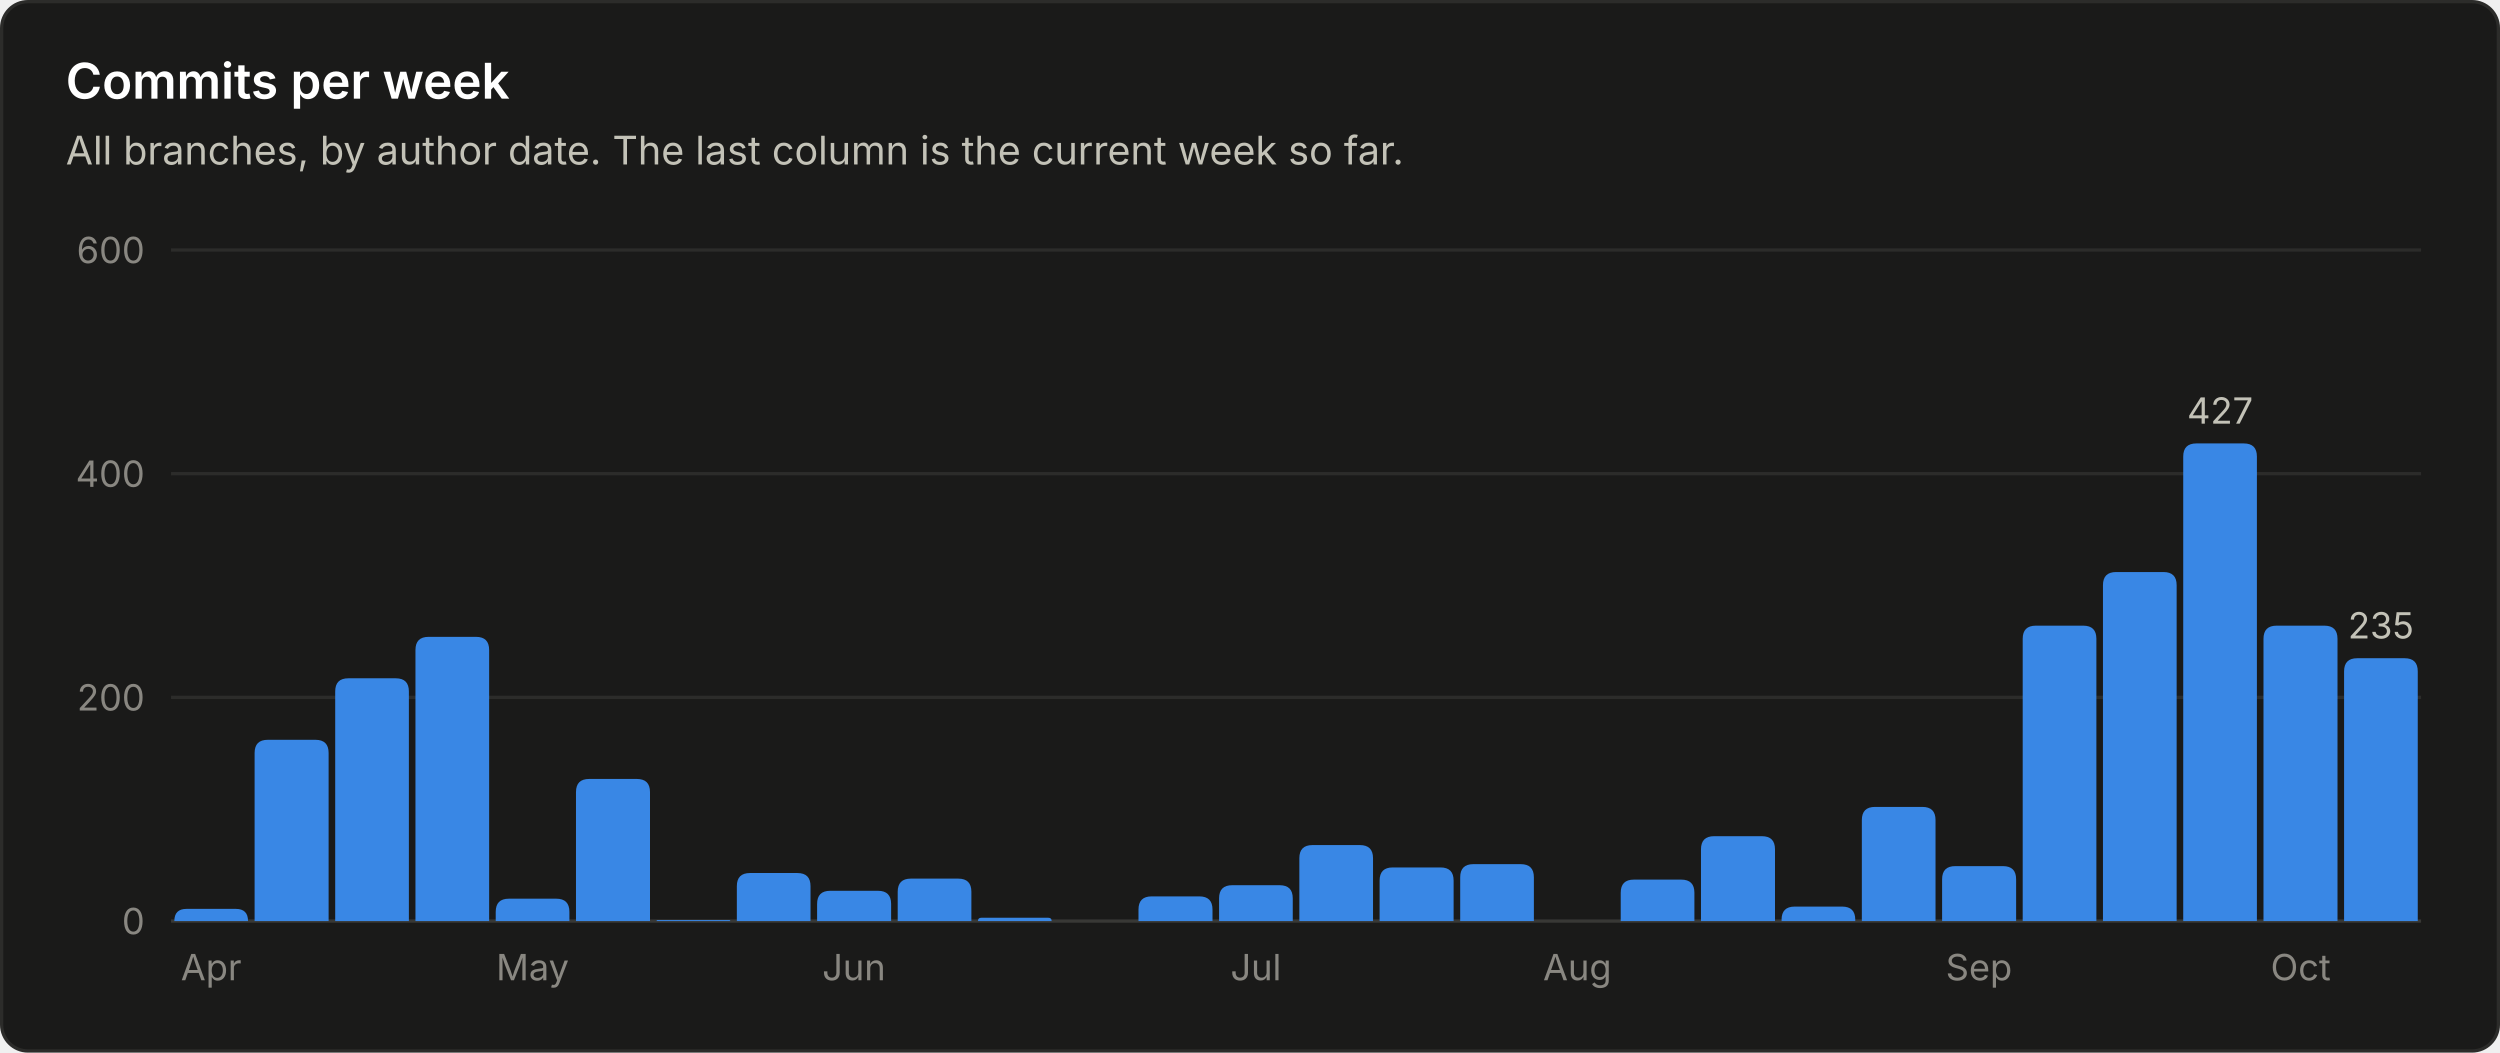
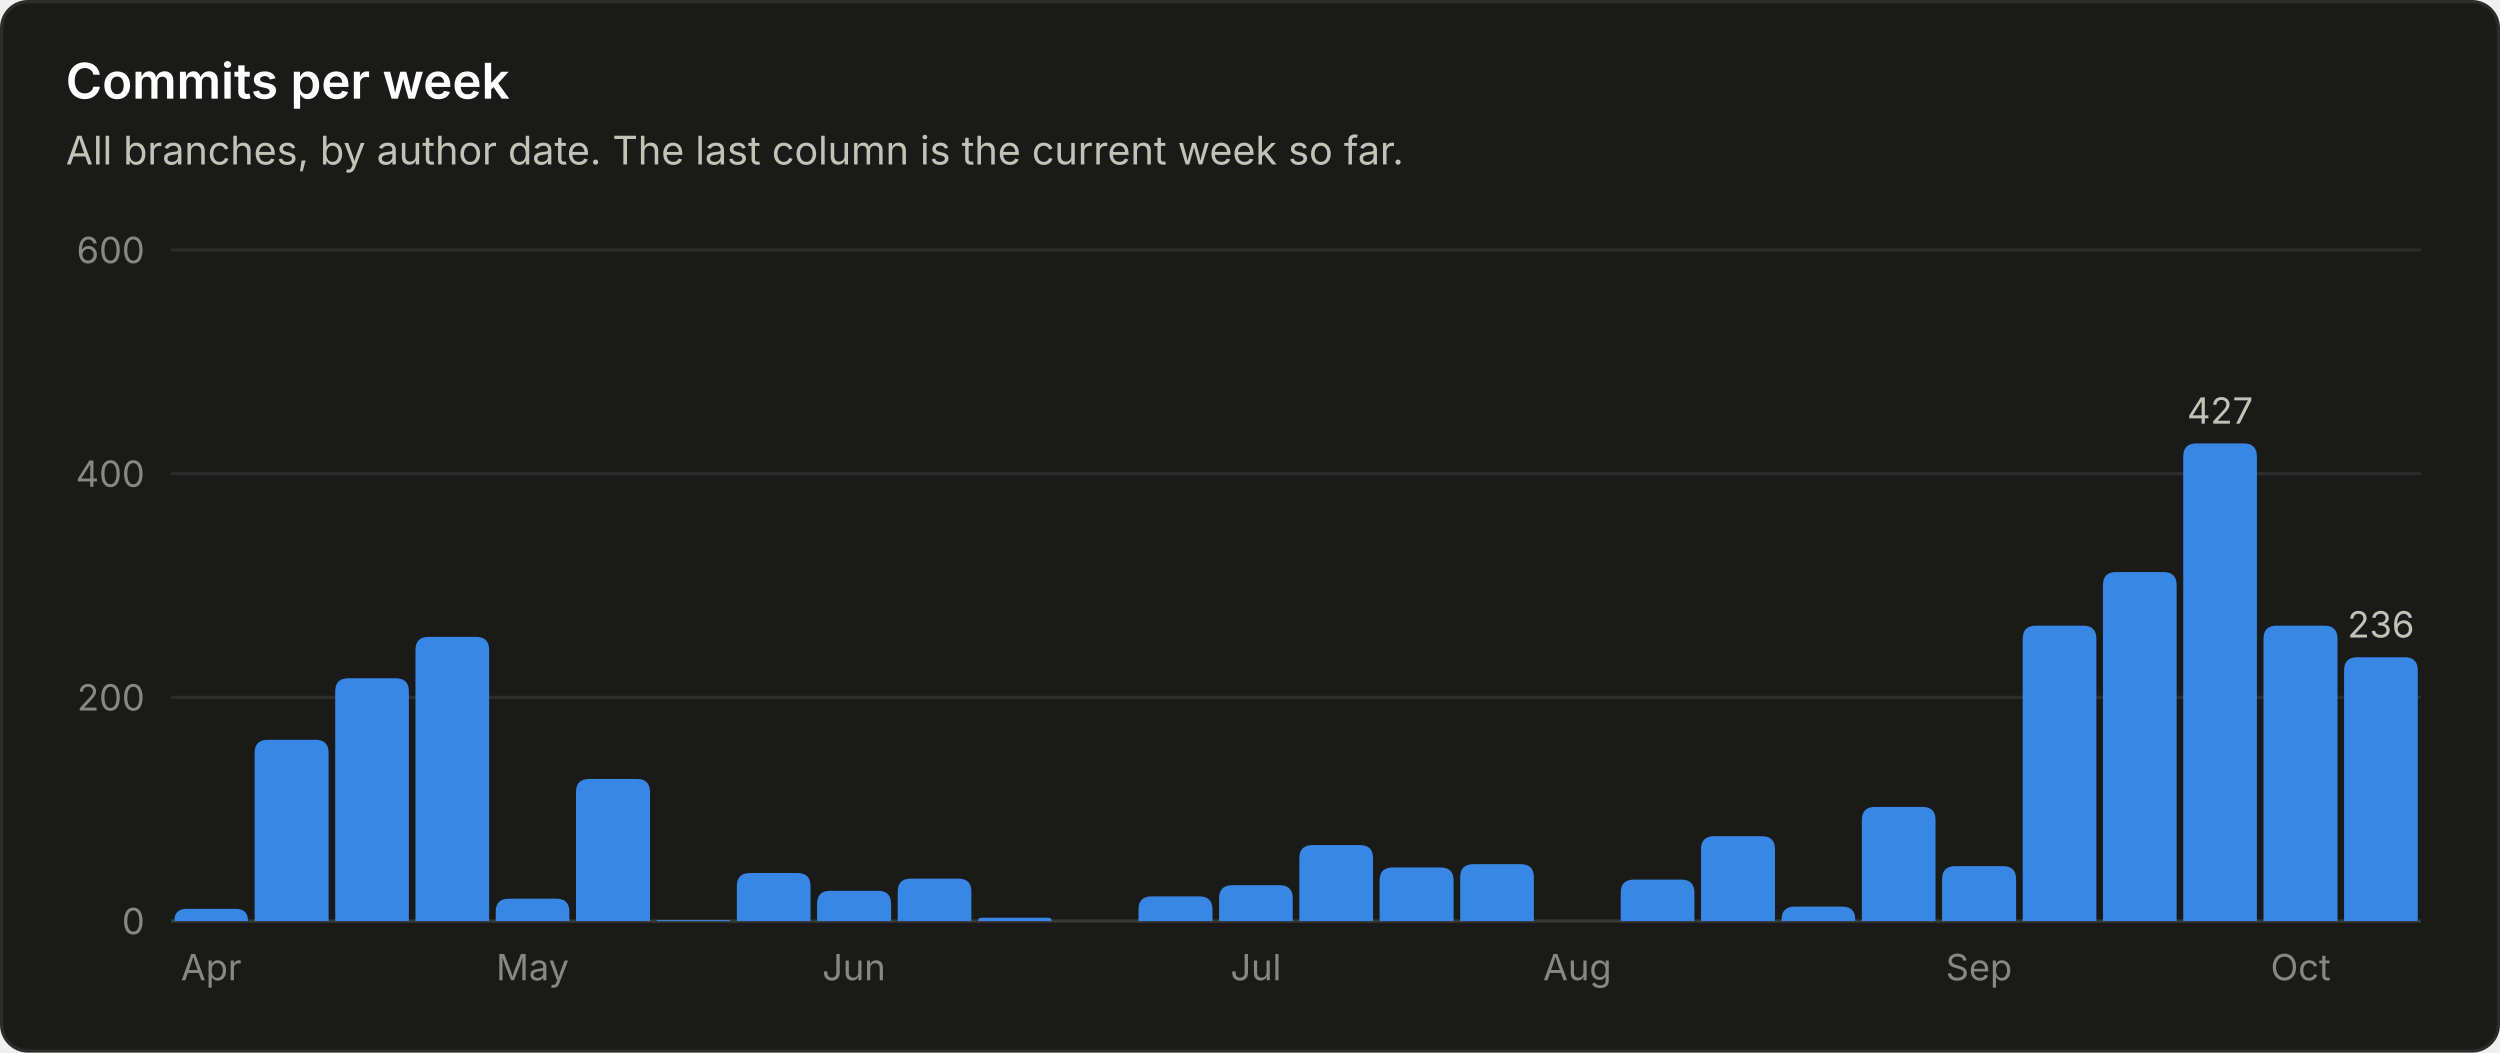
<svg xmlns="http://www.w3.org/2000/svg" viewBox="0 0 760 320" width="760" height="320" role="img" font-family="system-ui, -apple-system, 'Segoe UI', sans-serif">
  <rect x="0.5" y="0.5" width="759" height="319" rx="8" fill="#1a1a19" stroke="#2c2c2a" />
  <text x="20.0" y="30.0" fill="#ffffff" font-size="15" font-weight="600" text-anchor="start">Commits per week</text>
  <text x="20.0" y="50.0" fill="#c3c2b7" font-size="12" font-weight="400" text-anchor="start">All branches, by author date. The last column is the current week so far.</text>
  <line x1="52" y1="280.0" x2="736" y2="280.0" stroke="#383835" stroke-width="1" />
  <text x="44.0" y="284.0" fill="#898781" font-size="11" font-weight="400" text-anchor="end">0</text>
  <line x1="52" y1="212.0" x2="736" y2="212.0" stroke="#2c2c2a" stroke-width="1" />
  <text x="44.0" y="216.0" fill="#898781" font-size="11" font-weight="400" text-anchor="end">200</text>
  <line x1="52" y1="144.0" x2="736" y2="144.0" stroke="#2c2c2a" stroke-width="1" />
  <text x="44.0" y="148.0" fill="#898781" font-size="11" font-weight="400" text-anchor="end">400</text>
  <line x1="52" y1="76.0" x2="736" y2="76.0" stroke="#2c2c2a" stroke-width="1" />
  <text x="44.0" y="80.0" fill="#898781" font-size="11" font-weight="400" text-anchor="end">600</text>
  <path d="M53.0 280.0 V280.0 Q53.0 276.3 56.7 276.3 H71.7 Q75.4 276.3 75.4 280.0 V280.0 Z" fill="#3987e5" />
  <text x="64.2" y="298.0" fill="#898781" font-size="11" font-weight="400" text-anchor="middle">Apr</text>
  <path d="M77.4 280.0 V228.9 Q77.4 224.9 81.4 224.9 H95.9 Q99.9 224.9 99.9 228.9 V280.0 Z" fill="#3987e5" />
  <path d="M101.9 280.0 V210.2 Q101.9 206.2 105.9 206.2 H120.3 Q124.3 206.2 124.3 210.2 V280.0 Z" fill="#3987e5" />
  <path d="M126.3 280.0 V197.6 Q126.3 193.6 130.3 193.6 H144.7 Q148.7 193.6 148.7 197.6 V280.0 Z" fill="#3987e5" />
  <path d="M150.7 280.0 V277.2 Q150.7 273.2 154.7 273.2 H169.1 Q173.1 273.2 173.1 277.2 V280.0 Z" fill="#3987e5" />
  <text x="161.9" y="298.0" fill="#898781" font-size="11" font-weight="400" text-anchor="middle">May</text>
  <path d="M175.1 280.0 V240.8 Q175.1 236.8 179.1 236.8 H193.6 Q197.6 236.8 197.6 240.8 V280.0 Z" fill="#3987e5" />
  <path d="M199.6 280.0 V280.0 Q199.6 279.7 199.9 279.7 H221.7 Q222.0 279.7 222.0 280.0 V280.0 Z" fill="#3987e5" />
  <path d="M224.0 280.0 V269.4 Q224.0 265.4 228.0 265.4 H242.4 Q246.4 265.4 246.4 269.4 V280.0 Z" fill="#3987e5" />
  <path d="M248.4 280.0 V274.8 Q248.4 270.8 252.4 270.8 H266.9 Q270.9 270.8 270.9 274.8 V280.0 Z" fill="#3987e5" />
  <text x="259.6" y="298.0" fill="#898781" font-size="11" font-weight="400" text-anchor="middle">Jun</text>
  <path d="M272.9 280.0 V271.1 Q272.9 267.1 276.9 267.1 H291.3 Q295.3 267.1 295.3 271.1 V280.0 Z" fill="#3987e5" />
  <path d="M297.3 280.0 V280.0 Q297.3 279.0 298.3 279.0 H318.7 Q319.7 279.0 319.7 280.0 V280.0 Z" fill="#3987e5" />
  <path d="M346.1 280.0 V276.5 Q346.1 272.5 350.1 272.5 H364.6 Q368.6 272.5 368.6 276.5 V280.0 Z" fill="#3987e5" />
  <path d="M370.6 280.0 V273.1 Q370.6 269.1 374.6 269.1 H389.0 Q393.0 269.1 393.0 273.1 V280.0 Z" fill="#3987e5" />
  <text x="381.8" y="298.0" fill="#898781" font-size="11" font-weight="400" text-anchor="middle">Jul</text>
  <path d="M395.0 280.0 V260.9 Q395.0 256.9 399.0 256.9 H413.4 Q417.4 256.9 417.4 260.9 V280.0 Z" fill="#3987e5" />
  <path d="M419.4 280.0 V267.7 Q419.4 263.7 423.4 263.7 H437.9 Q441.9 263.7 441.9 267.7 V280.0 Z" fill="#3987e5" />
  <path d="M443.9 280.0 V266.7 Q443.9 262.7 447.9 262.7 H462.3 Q466.3 262.7 466.3 266.7 V280.0 Z" fill="#3987e5" />
  <text x="479.5" y="298.0" fill="#898781" font-size="11" font-weight="400" text-anchor="middle">Aug</text>
  <path d="M492.7 280.0 V271.4 Q492.7 267.4 496.7 267.4 H511.1 Q515.1 267.4 515.1 271.4 V280.0 Z" fill="#3987e5" />
  <path d="M517.1 280.0 V258.2 Q517.1 254.2 521.1 254.2 H535.6 Q539.6 254.2 539.6 258.2 V280.0 Z" fill="#3987e5" />
  <path d="M541.6 280.0 V279.6 Q541.6 275.6 545.6 275.6 H560.0 Q564.0 275.6 564.0 279.6 V280.0 Z" fill="#3987e5" />
  <path d="M566.0 280.0 V249.3 Q566.0 245.3 570.0 245.3 H584.4 Q588.4 245.3 588.4 249.3 V280.0 Z" fill="#3987e5" />
  <path d="M590.4 280.0 V267.3 Q590.4 263.3 594.4 263.3 H608.9 Q612.9 263.3 612.9 267.3 V280.0 Z" fill="#3987e5" />
  <text x="601.6" y="298.0" fill="#898781" font-size="11" font-weight="400" text-anchor="middle">Sep</text>
  <path d="M614.9 280.0 V194.2 Q614.9 190.2 618.9 190.2 H633.3 Q637.3 190.2 637.3 194.2 V280.0 Z" fill="#3987e5" />
  <path d="M639.3 280.0 V177.9 Q639.3 173.9 643.3 173.9 H657.7 Q661.7 173.9 661.7 177.9 V280.0 Z" fill="#3987e5" />
  <path d="M663.7 280.0 V138.8 Q663.7 134.8 667.7 134.8 H682.1 Q686.1 134.8 686.1 138.8 V280.0 Z" fill="#3987e5" />
  <text x="674.9" y="128.8" fill="#c3c2b7" font-size="11" font-weight="400" text-anchor="middle">427</text>
  <path d="M688.1 280.0 V194.2 Q688.1 190.2 692.1 190.2 H706.6 Q710.6 190.2 710.6 194.2 V280.0 Z" fill="#3987e5" />
  <text x="699.4" y="298.0" fill="#898781" font-size="11" font-weight="400" text-anchor="middle">Oct</text>
-   <path d="M712.6 280.0 V204.1 Q712.6 200.1 716.6 200.1 H731.0 Q735.0 200.1 735.0 204.1 V280.0 Z" fill="#3987e5" />
-   <text x="723.8" y="194.1" fill="#c3c2b7" font-size="11" font-weight="400" text-anchor="middle">235</text>
+   <path d="M712.6 280.0 V203.8 Q712.6 199.8 716.6 199.8 H731.0 Q735.0 199.8 735.0 203.8 V280.0 Z" fill="#3987e5" />
+   <text x="723.8" y="193.8" fill="#c3c2b7" font-size="11" font-weight="400" text-anchor="middle">236</text>
</svg>
